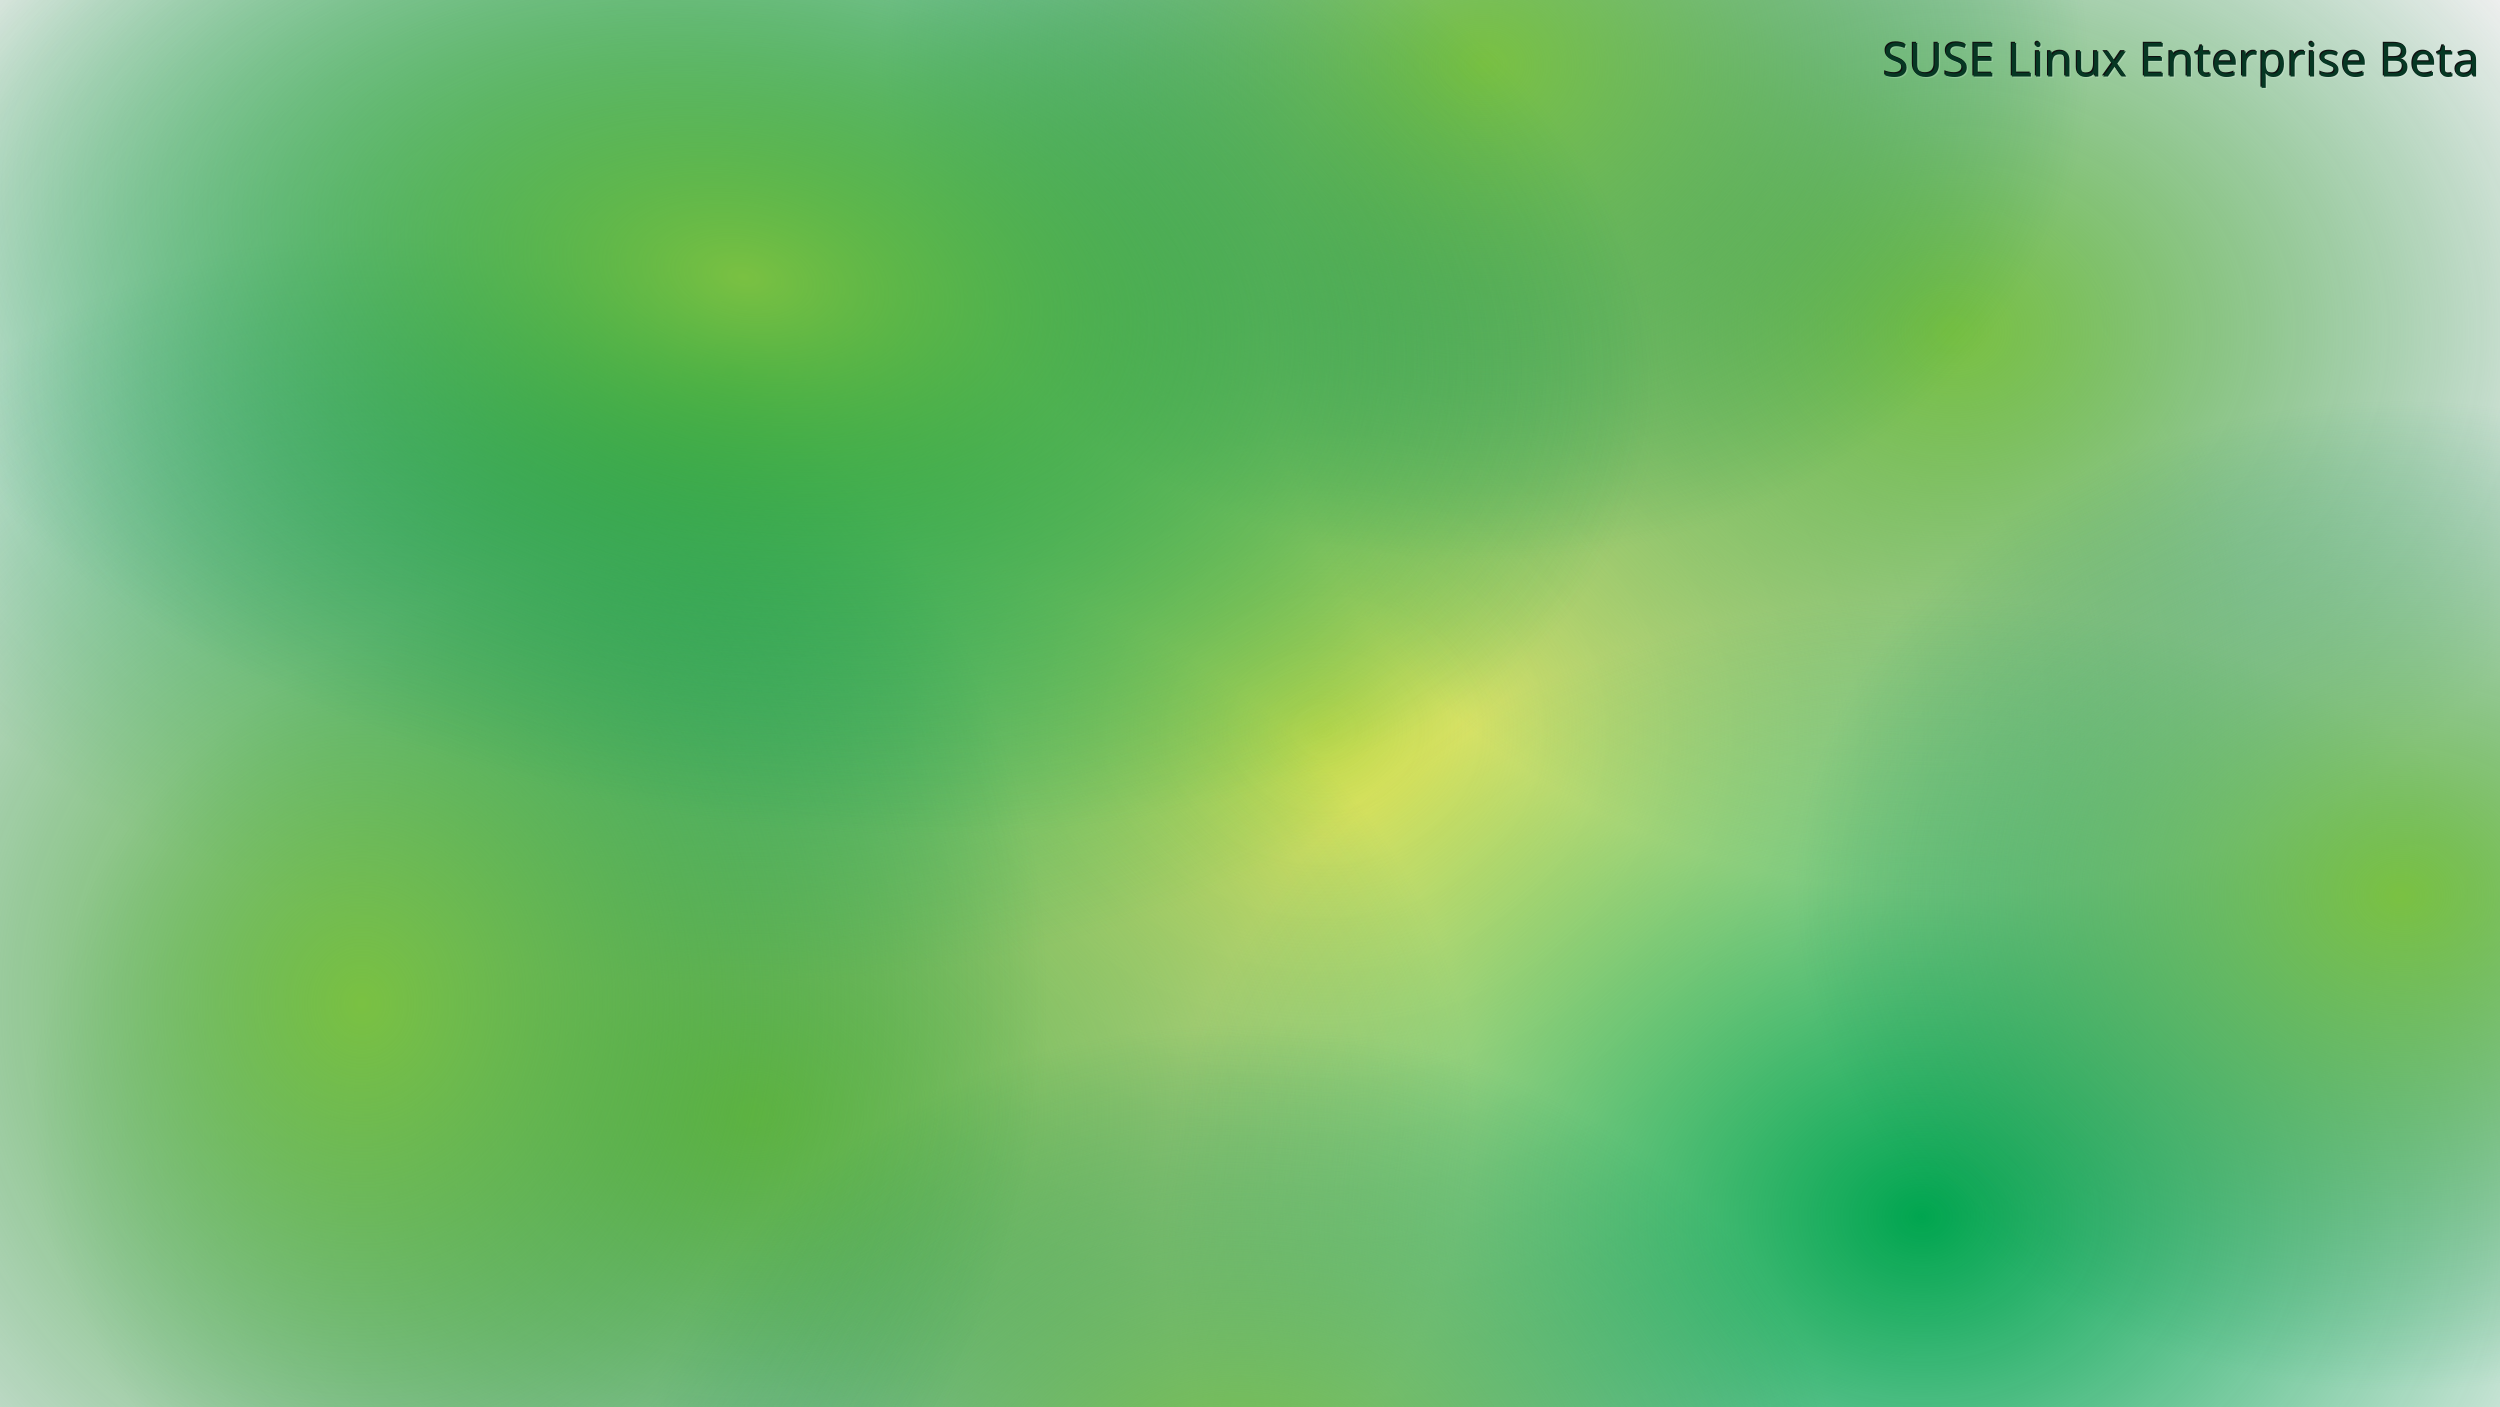
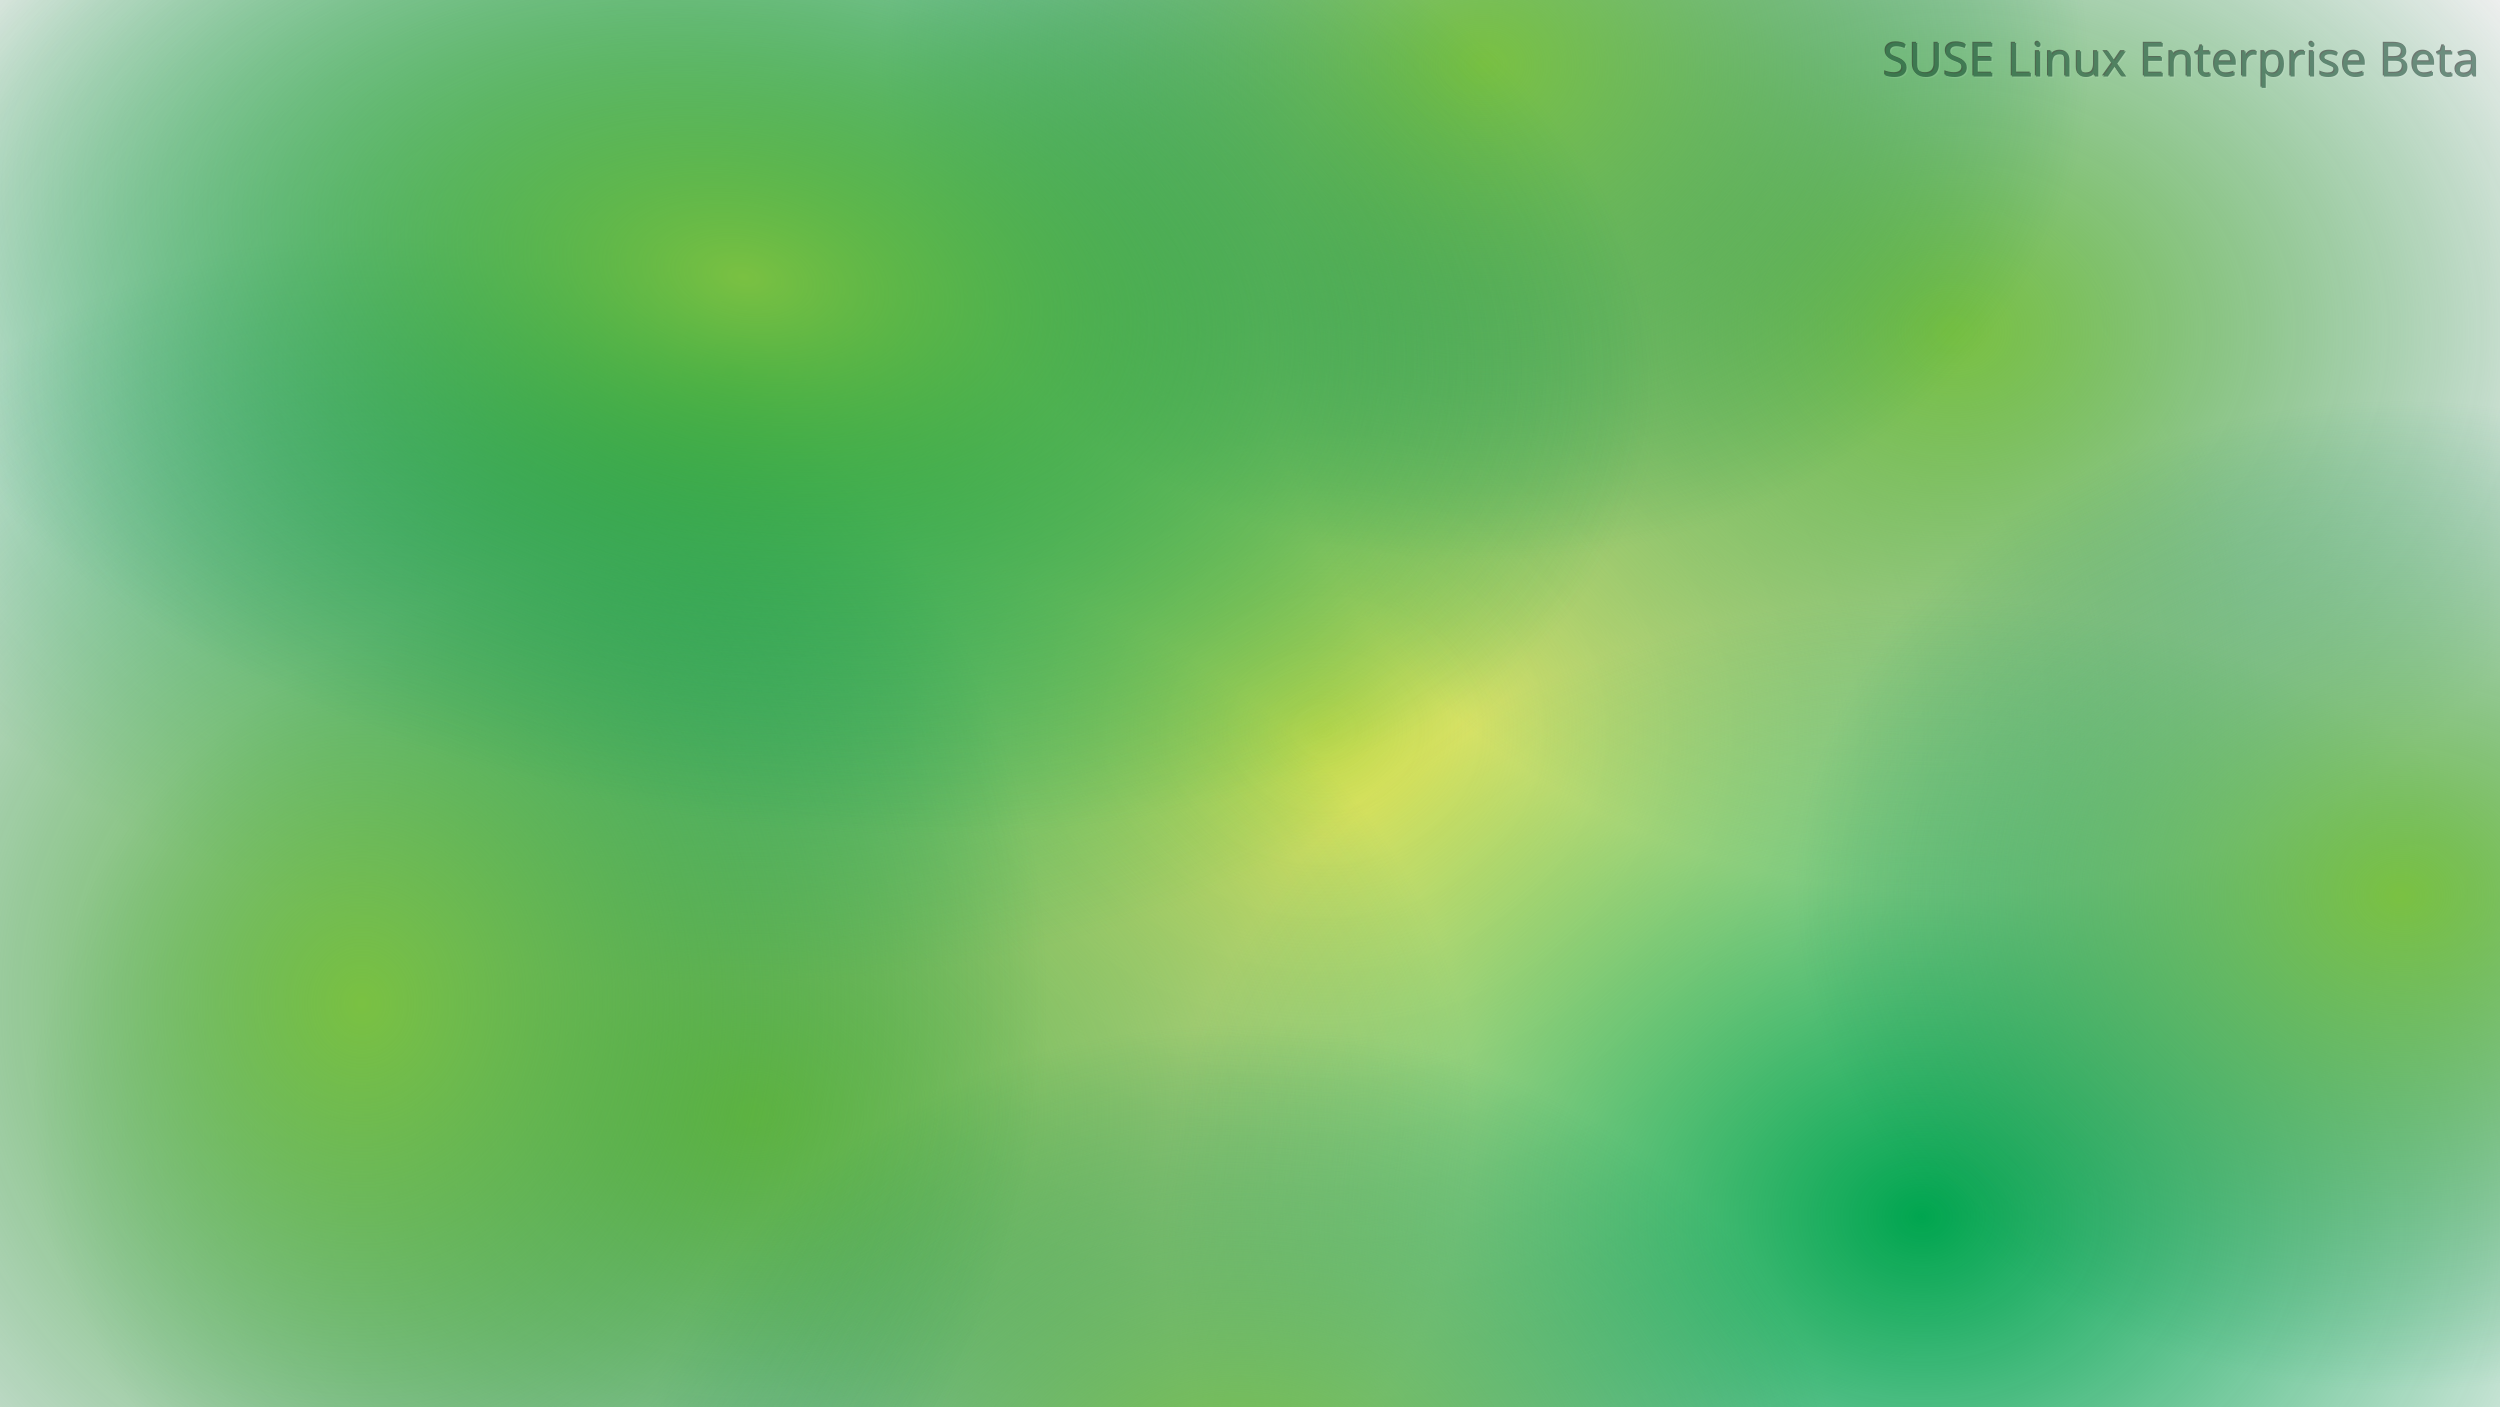
<svg xmlns="http://www.w3.org/2000/svg" xmlns:xlink="http://www.w3.org/1999/xlink" width="1920px" height="1080px" id="svg3033" version="1.1">
  <defs id="defs3035">
    <linearGradient id="linearGradient4120">
      <stop id="stop4122" offset="0" style="stop-color:#d4df4c;stop-opacity:1;" />
      <stop id="stop4124" offset="1" style="stop-color:#d4df4c;stop-opacity:0;" />
    </linearGradient>
    <radialGradient xlink:href="#linearGradient4104" id="radialGradient4110" cx="409" cy="380.5" fx="409" fy="380.5" r="102" gradientTransform="matrix(1,0,0,1.004902,0,-1.865196)" gradientUnits="userSpaceOnUse" />
    <linearGradient id="linearGradient4104">
      <stop style="stop-color:#7ac142;stop-opacity:1;" offset="0" id="stop4106" />
      <stop style="stop-color:#00843e;stop-opacity:0;" offset="1" id="stop4108" />
    </linearGradient>
    <radialGradient xlink:href="#linearGradient4104" id="radialGradient4114" gradientUnits="userSpaceOnUse" gradientTransform="matrix(1,0,0,1.004902,0,-1.865196)" cx="409" cy="380.5" fx="409" fy="380.5" r="102" />
    <radialGradient xlink:href="#linearGradient4126" id="radialGradient4118" gradientUnits="userSpaceOnUse" gradientTransform="matrix(1,0,0,1.004902,0,-1.865196)" cx="409" cy="380.5" fx="409" fy="380.5" r="102" />
    <linearGradient id="linearGradient4126">
      <stop style="stop-color:#00a54f;stop-opacity:1;" offset="0" id="stop4128" />
      <stop style="stop-color:#00a54f;stop-opacity:0;" offset="1" id="stop4130" />
    </linearGradient>
    <radialGradient xlink:href="#linearGradient4126" id="radialGradient4134" gradientUnits="userSpaceOnUse" gradientTransform="matrix(1,0,0,1.004902,0,-1.865196)" cx="409" cy="380.5" fx="409" fy="380.5" r="102" />
    <radialGradient xlink:href="#linearGradient4104" id="radialGradient4142" gradientUnits="userSpaceOnUse" gradientTransform="matrix(1,0,0,1.004902,0,-1.865196)" cx="409" cy="380.5" fx="409" fy="380.5" r="102" />
    <radialGradient xlink:href="#linearGradient4104" id="radialGradient4146" gradientUnits="userSpaceOnUse" gradientTransform="matrix(1,0,0,1.004902,0,-1.865196)" cx="409" cy="380.5" fx="409" fy="380.5" r="102" />
    <radialGradient xlink:href="#linearGradient4104" id="radialGradient4150" gradientUnits="userSpaceOnUse" gradientTransform="matrix(1,0,0,1.004902,0,-1.865196)" cx="409" cy="380.5" fx="409" fy="380.5" r="102" />
    <radialGradient xlink:href="#linearGradient4104" id="radialGradient4154" gradientUnits="userSpaceOnUse" gradientTransform="matrix(1,0,0,1.004902,0,-1.865196)" cx="409" cy="380.5" fx="409" fy="380.5" r="102" />
    <radialGradient xlink:href="#linearGradient4104" id="radialGradient4158" gradientUnits="userSpaceOnUse" gradientTransform="matrix(1,0,0,1.004902,0,-1.865196)" cx="409" cy="380.5" fx="409" fy="380.5" r="102" />
    <radialGradient r="102" fy="380.5" fx="409" cy="380.5" cx="409" gradientTransform="matrix(1,0,0,1.004902,0,-1.865196)" gradientUnits="userSpaceOnUse" id="radialGradient4093" xlink:href="#linearGradient4120" />
  </defs>
  <g style="display:inline" id="layer2">
    <path style="color:#000000;fill:url(#radialGradient4093);fill-opacity:1;fill-rule:nonzero;stroke:none;stroke-width:1.5;marker:none;visibility:visible;display:inline;overflow:visible;enable-background:accumulate" id="path4136" d="m 511,380.5 a 102,102.5 0 1 1 -204,0 102,102.5 0 1 1 204,0 z" transform="matrix(7.109631,0,0,6.012402,-1891.302,-1726.7)" />
    <path style="color:#000000;fill:url(#radialGradient4110);fill-opacity:1;fill-rule:nonzero;stroke:none;stroke-width:1.5;marker:none;visibility:visible;display:inline;overflow:visible;enable-background:accumulate" id="path4102" d="m 511,380.5 a 102,102.5 0 1 1 -204,0 102,102.5 0 1 1 204,0 z" transform="matrix(5.425047,0,0,4.287168,-1640.643,-776.5327)" />
    <path transform="matrix(5.168335,0,0,4.205719,-614.0912,-1345.875)" d="m 511,380.5 a 102,102.5 0 1 1 -204,0 102,102.5 0 1 1 204,0 z" id="path4112" style="color:#000000;fill:url(#radialGradient4114);fill-opacity:1;fill-rule:nonzero;stroke:none;stroke-width:1.5;marker:none;visibility:visible;display:inline;overflow:visible;enable-background:accumulate" />
    <path transform="matrix(6.8621,0,0,4.583346,-2243.126,-1458.444)" d="m 511,380.5 a 102,102.5 0 1 1 -204,0 102,102.5 0 1 1 204,0 z" id="path4116" style="color:#000000;fill:url(#radialGradient4118);fill-opacity:1;fill-rule:nonzero;stroke:none;stroke-width:1.5;marker:none;visibility:visible;display:inline;overflow:visible;enable-background:accumulate" />
    <path style="color:#000000;fill:url(#radialGradient4134);fill-opacity:1;fill-rule:nonzero;stroke:none;stroke-width:1.5;marker:none;visibility:visible;display:inline;overflow:visible;enable-background:accumulate" id="path4132" d="m 511,380.5 a 102,102.5 0 1 1 -204,0 102,102.5 0 1 1 204,0 z" transform="matrix(5.727585,0,0,4.635177,-866.6697,-829.2598)" />
    <path style="color:#000000;fill:url(#radialGradient4142);fill-opacity:1;fill-rule:nonzero;stroke:none;stroke-width:1.5;marker:none;visibility:visible;display:inline;overflow:visible;enable-background:accumulate" id="path4140" d="m 511,380.5 a 102,102.5 0 1 1 -204,0 102,102.5 0 1 1 204,0 z" transform="matrix(4.55869,0,0,3.709622,-725.2334,-1361.268)" />
    <path transform="matrix(4.55869,0,0,3.709622,-913.1918,-244.0872)" d="m 511,380.5 a 102,102.5 0 1 1 -204,0 102,102.5 0 1 1 204,0 z" id="path4144" style="color:#000000;fill:url(#radialGradient4146);fill-opacity:1;fill-rule:nonzero;stroke:none;stroke-width:1.5;marker:none;visibility:visible;display:inline;overflow:visible;enable-background:accumulate" />
    <path style="color:#000000;fill:url(#radialGradient4150);fill-opacity:1;fill-rule:nonzero;stroke:none;stroke-width:1.5;marker:none;visibility:visible;display:inline;overflow:visible;enable-background:accumulate" id="path4148" d="m 511,380.5 a 102,102.5 0 1 1 -204,0 102,102.5 0 1 1 204,0 z" transform="matrix(5.163765,0,0,5.745842,-1833.951,-1415.802)" />
    <path style="color:#000000;fill:url(#radialGradient4154);fill-opacity:1;fill-rule:nonzero;stroke:none;stroke-width:1.5;marker:none;visibility:visible;display:inline;overflow:visible;enable-background:accumulate" id="path4152" d="m 511,380.5 a 102,102.5 0 1 1 -204,0 102,102.5 0 1 1 204,0 z" transform="matrix(4.55869,0,0,3.709622,-21.09119,-723.7465)" />
    <path transform="matrix(6.880263,1.173782,-0.5849753,4.015442,-2020.257,-1795.294)" d="m 511,380.5 a 102,102.5 0 1 1 -204,0 102,102.5 0 1 1 204,0 z" id="path4156" style="color:#000000;fill:url(#radialGradient4158);fill-opacity:1;fill-rule:nonzero;stroke:none;stroke-width:1.5;marker:none;visibility:visible;display:inline;overflow:visible;enable-background:accumulate" />
-     <text xml:space="preserve" style="font-size:72.26px;font-style:normal;font-weight:normal;line-height:125%;letter-spacing:0px;word-spacing:0px;fill:#ffffff;fill-opacity:0.178;stroke:none;display:inline;font-family:Cantrell;-inkscape-font-specification:Cantrell" x="1447.004" y="59.69" id="text3828-1">
-       <tspan id="tspan3830-9" x="1447.004" y="59.69" style="font-size:36.13px;font-style:normal;font-variant:normal;font-weight:normal;font-stretch:normal;text-align:start;line-height:125%;writing-mode:lr-tb;text-anchor:start;fill:#ffffff;fill-opacity:0.178;font-family:Cantarell;-inkscape-font-specification:Cantarell">SUSE Linux Enterprise Beta</tspan>
-     </text>
-     <text xml:space="preserve" style="font-size:72.26px;font-style:normal;font-weight:normal;line-height:125%;letter-spacing:0px;word-spacing:0px;fill:#101010;fill-opacity:1;stroke:none;display:inline;font-family:Cantrell;-inkscape-font-specification:Cantrell" x="1445.197" y="57.884" id="text3828-4">
-       <tspan id="tspan3830-1" x="1445.197" y="57.884" style="font-size:36.13px;font-style:normal;font-variant:normal;font-weight:normal;font-stretch:normal;text-align:start;line-height:125%;writing-mode:lr-tb;text-anchor:start;fill:#101010;fill-opacity:1;font-family:Cantarell;-inkscape-font-specification:Cantarell">SUSE Linux Enterprise Beta</tspan>
-     </text>
-     <text xml:space="preserve" style="font-size:72.26px;font-style:normal;font-weight:normal;line-height:125%;letter-spacing:0px;word-spacing:0px;fill:#063723;fill-opacity:1;stroke:none;font-family:Cantrell;-inkscape-font-specification:Cantrell" x="1446.1" y="58.787" id="text3828">
-       <tspan id="tspan3830" x="1446.1" y="58.787" style="font-size:36.13px;font-style:normal;font-variant:normal;font-weight:normal;font-stretch:normal;text-align:start;line-height:125%;writing-mode:lr-tb;text-anchor:start;fill:#063723;fill-opacity:1;font-family:Cantarell;-inkscape-font-specification:Cantarell">SUSE Linux Enterprise Beta</tspan>
-     </text>
+     <g id="g3017" style="opacity:0.5">
+       <text id="text3828-1" y="59.69" x="1447.004" style="font-size:72.26px;font-style:normal;font-weight:normal;line-height:125%;letter-spacing:0px;word-spacing:0px;fill:#ffffff;fill-opacity:0.178;stroke:none;display:inline;font-family:Cantrell;-inkscape-font-specification:Cantrell" xml:space="preserve">
+         <tspan style="font-size:36.13px;font-style:normal;font-variant:normal;font-weight:normal;font-stretch:normal;text-align:start;line-height:125%;writing-mode:lr-tb;text-anchor:start;fill:#ffffff;fill-opacity:0.178;font-family:Cantarell;-inkscape-font-specification:Cantarell" y="59.69" x="1447.004" id="tspan3830-9">SUSE Linux Enterprise Beta</tspan>
+       </text>
+       <text id="text3828-4" y="57.884" x="1445.197" style="font-size:72.26px;font-style:normal;font-weight:normal;line-height:125%;letter-spacing:0px;word-spacing:0px;fill:#101010;fill-opacity:1;stroke:none;display:inline;font-family:Cantrell;-inkscape-font-specification:Cantrell" xml:space="preserve">
+         <tspan style="font-size:36.13px;font-style:normal;font-variant:normal;font-weight:normal;font-stretch:normal;text-align:start;line-height:125%;writing-mode:lr-tb;text-anchor:start;fill:#101010;fill-opacity:1;font-family:Cantarell;-inkscape-font-specification:Cantarell" y="57.884" x="1445.197" id="tspan3830-1">SUSE Linux Enterprise Beta</tspan>
+       </text>
+       <text id="text3828" y="58.787" x="1446.1" style="font-size:72.26px;font-style:normal;font-weight:normal;line-height:125%;letter-spacing:0px;word-spacing:0px;fill:#063723;fill-opacity:1;stroke:none;font-family:Cantrell;-inkscape-font-specification:Cantrell" xml:space="preserve">
+         <tspan style="font-size:36.13px;font-style:normal;font-variant:normal;font-weight:normal;font-stretch:normal;text-align:start;line-height:125%;writing-mode:lr-tb;text-anchor:start;fill:#063723;fill-opacity:1;font-family:Cantarell;-inkscape-font-specification:Cantarell" y="58.787" x="1446.1" id="tspan3830">SUSE Linux Enterprise Beta</tspan>
+       </text>
+     </g>
  </g>
</svg>
